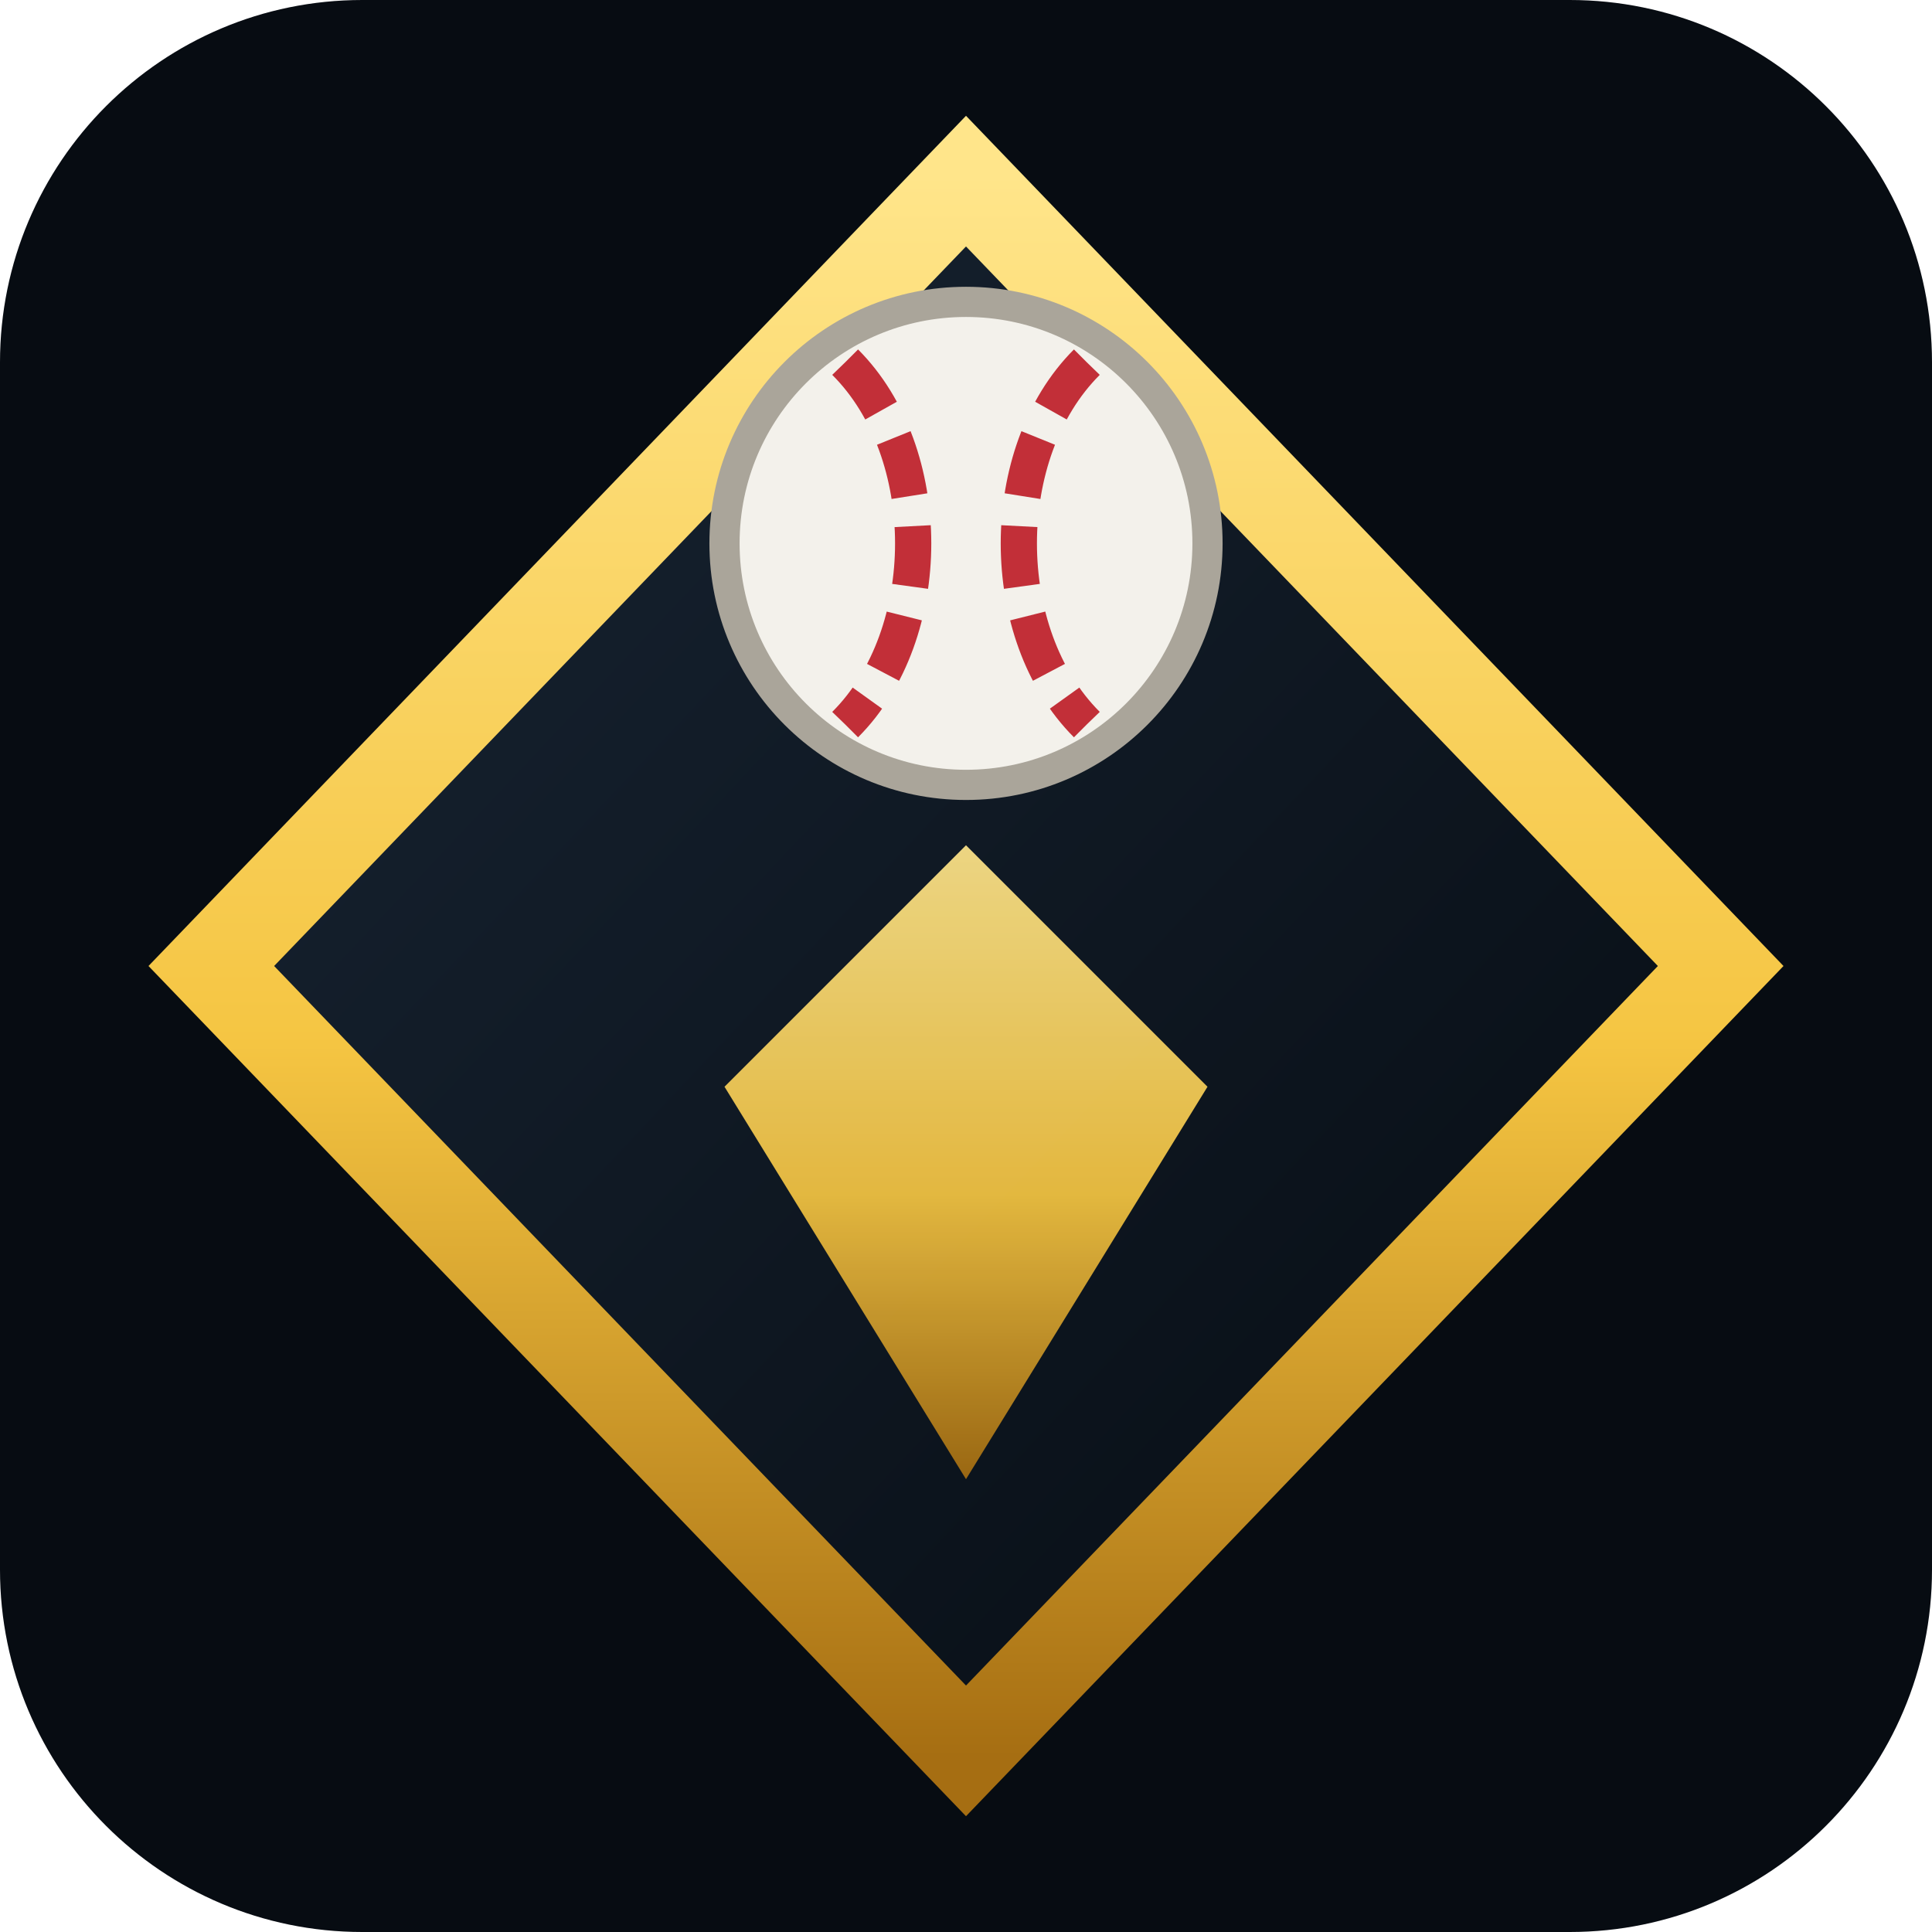
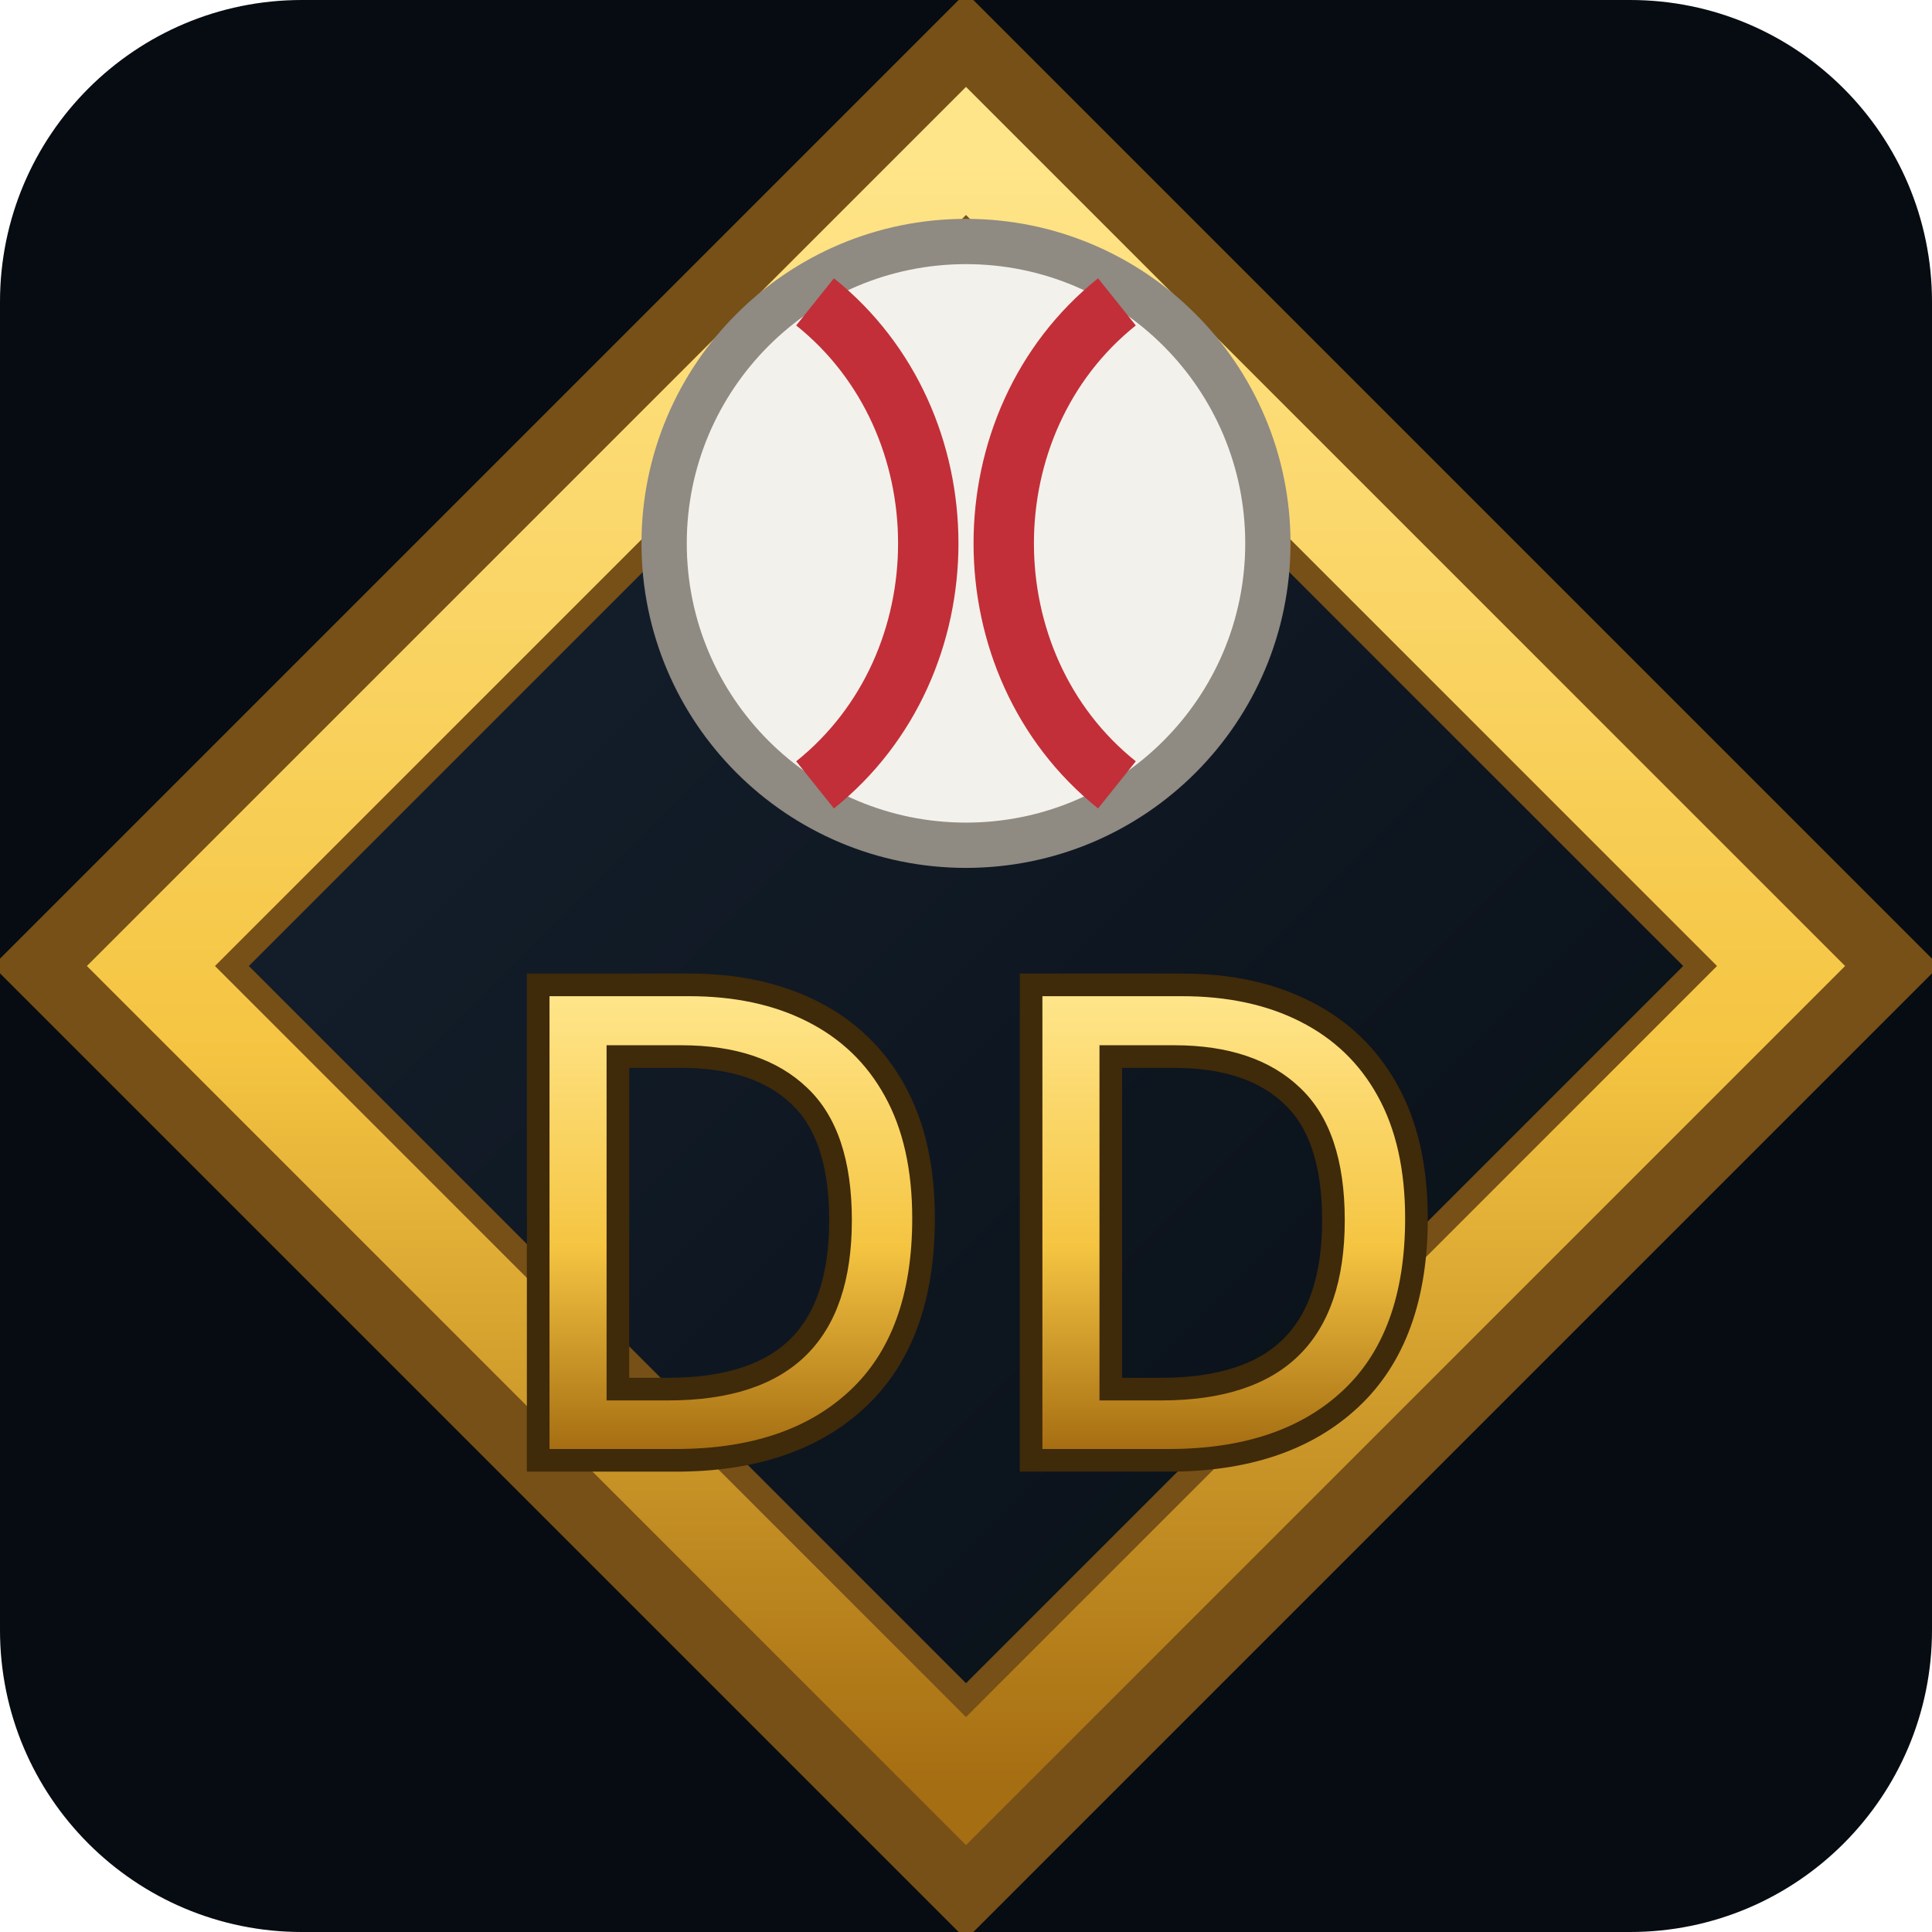
<svg xmlns="http://www.w3.org/2000/svg" viewBox="0 0 64 64">
  <defs>
    <linearGradient id="bg" x1="0" y1="0" x2="1" y2="1">
      <stop stop-color="#182534" />
      <stop offset="1" stop-color="#060b11" />
    </linearGradient>
    <linearGradient id="gold" x1="0" y1="0" x2="0" y2="1">
      <stop stop-color="#ffe58a" />
      <stop offset=".55" stop-color="#f5c542" />
      <stop offset="1" stop-color="#a66e12" />
    </linearGradient>
  </defs>
-   <rect width="64" height="64" rx="12" fill="#070c12" />
-   <path d="M32 6 57 32 32 58 7 32Z" fill="url(#bg)" stroke="url(#gold)" stroke-width="3" />
-   <circle cx="32" cy="18" r="8" fill="#f3f1eb" stroke="#aaa59a" />
-   <path d="M28 12c3 3 3 9 0 12m8-12c-3 3-3 9 0 12" fill="none" stroke="#c22f38" stroke-width="1.2" stroke-dasharray="2 1" />
-   <path d="m32 28 8 8-8 13-8-13Z" fill="url(#gold)" opacity=".92" />
+   <rect width="64" height="64" rx="10" fill="#070c12" />
+   <path d="M32 4 60 32 32 60 4 32Z" fill="url(#bg)" stroke="#765017" stroke-width="6" />
+   <path d="M32 5 59 32 32 59 5 32Z" fill="none" stroke="url(#gold)" stroke-width="3" />
+   <circle cx="32" cy="18" r="10" fill="#f3f1eb" stroke="#8f8a82" stroke-width="1.5" />
+   <path d="M27 10c5 4 5 12 0 16m10-16c-5 4-5 12 0 16" fill="none" stroke="#c22f38" stroke-width="2" />
+   <text x="32" y="48" fill="url(#gold)" stroke="#3f2a0a" stroke-width="1.5" paint-order="stroke fill" text-anchor="middle" font-family="Impact, Arial Narrow, sans-serif" font-size="21" letter-spacing="1">DD</text>
</svg>
